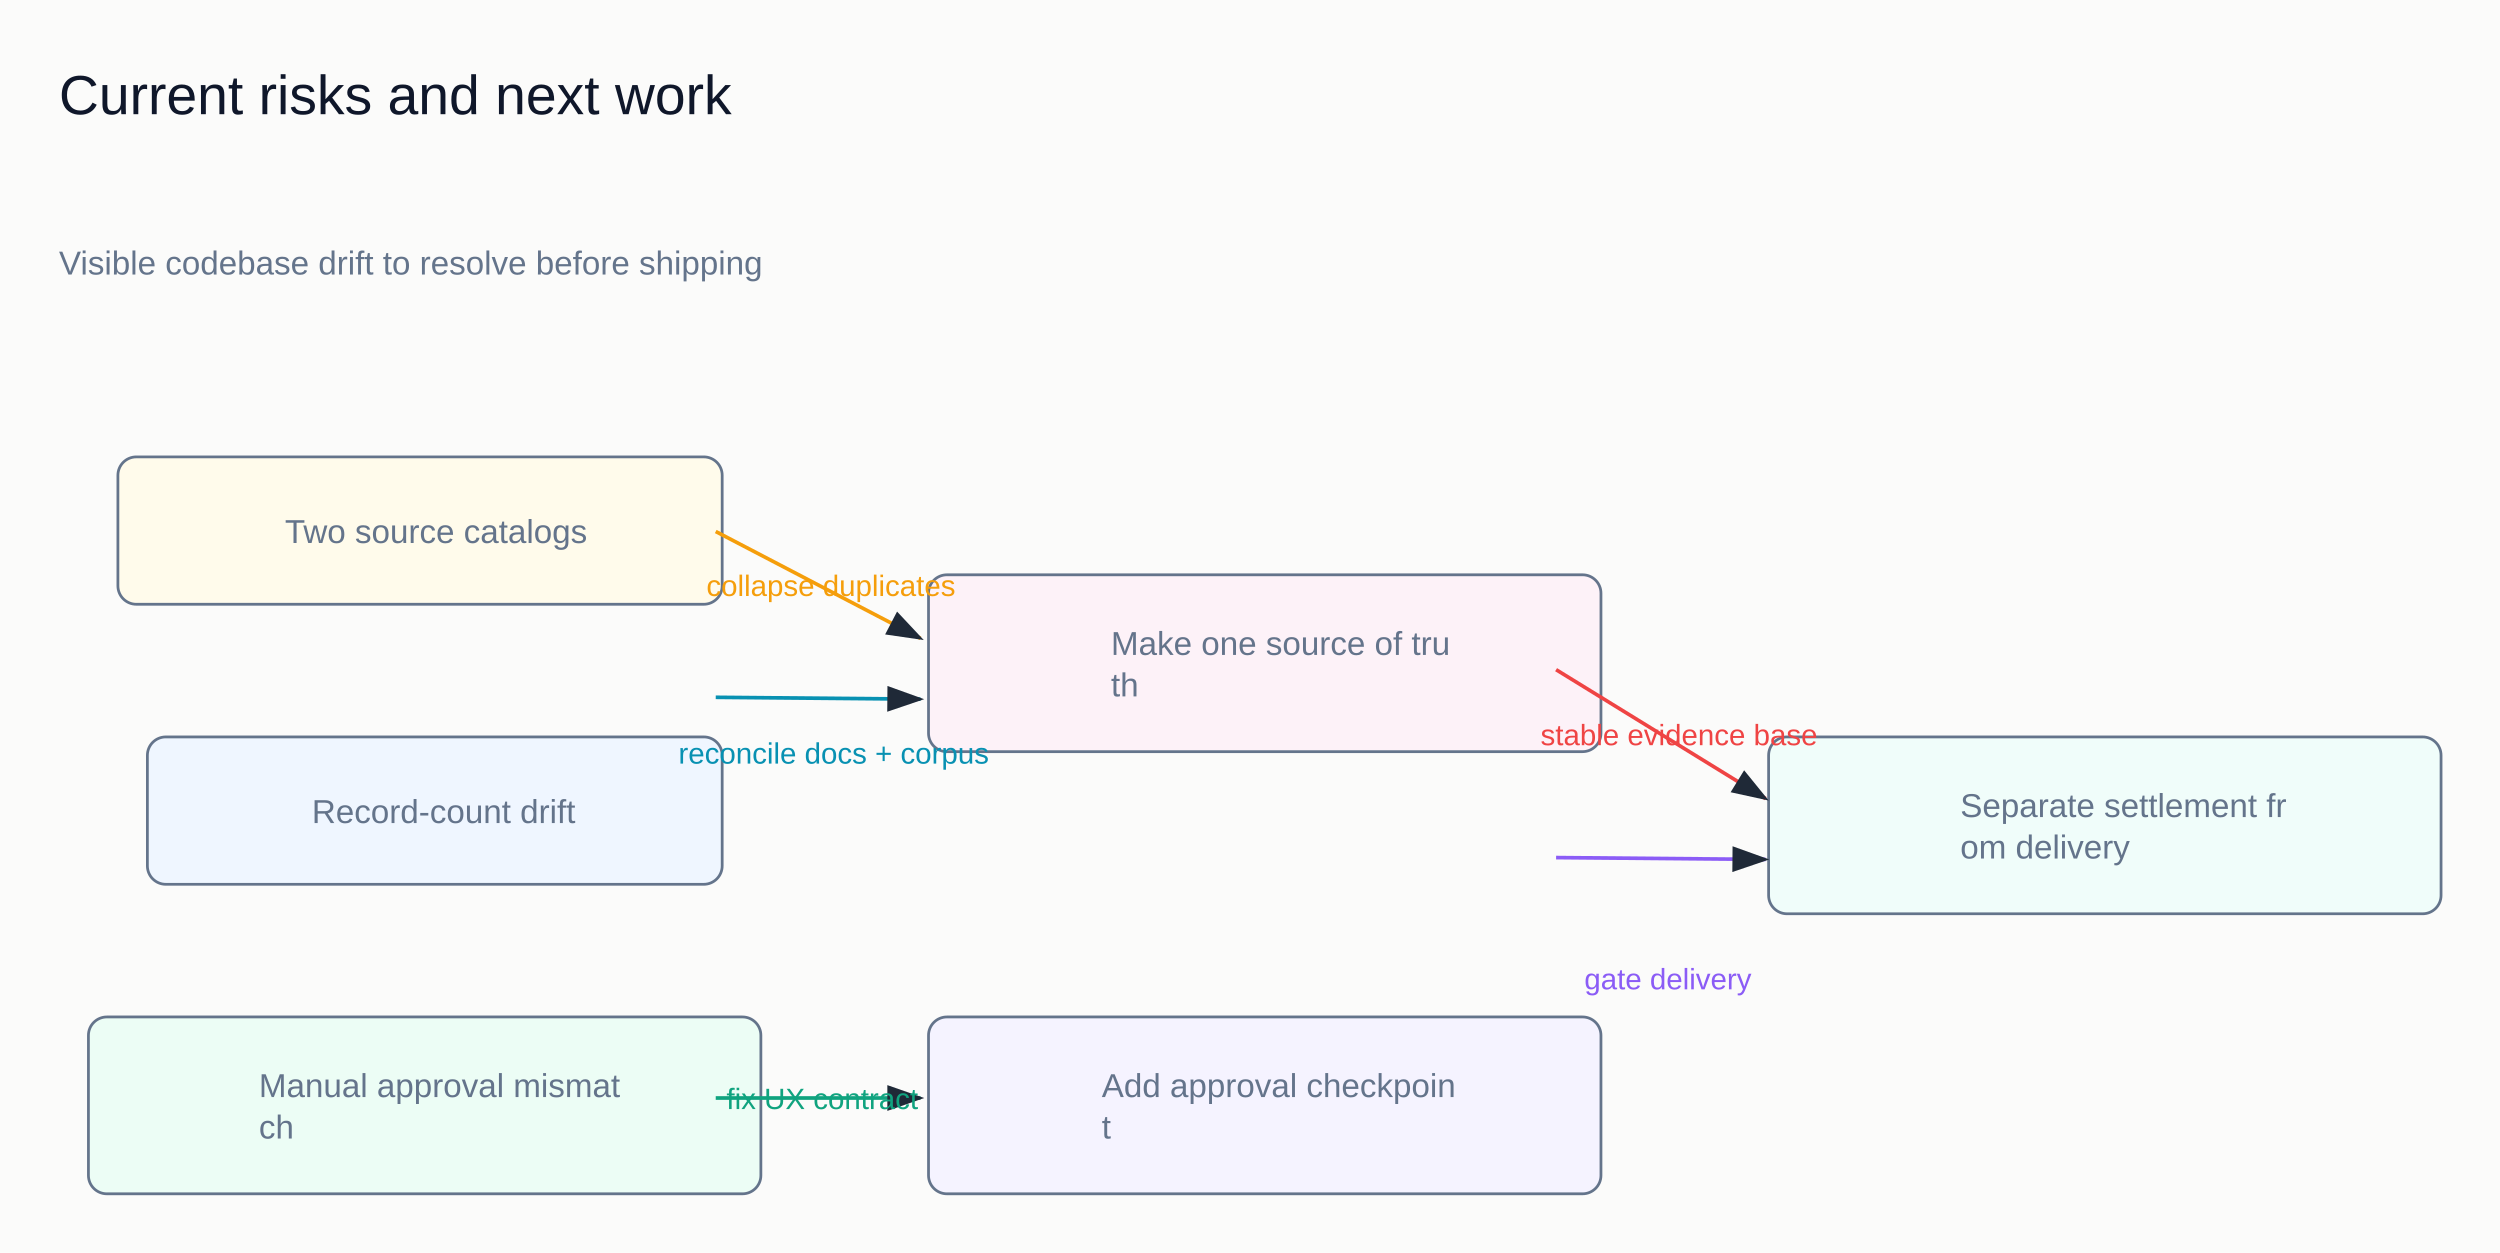
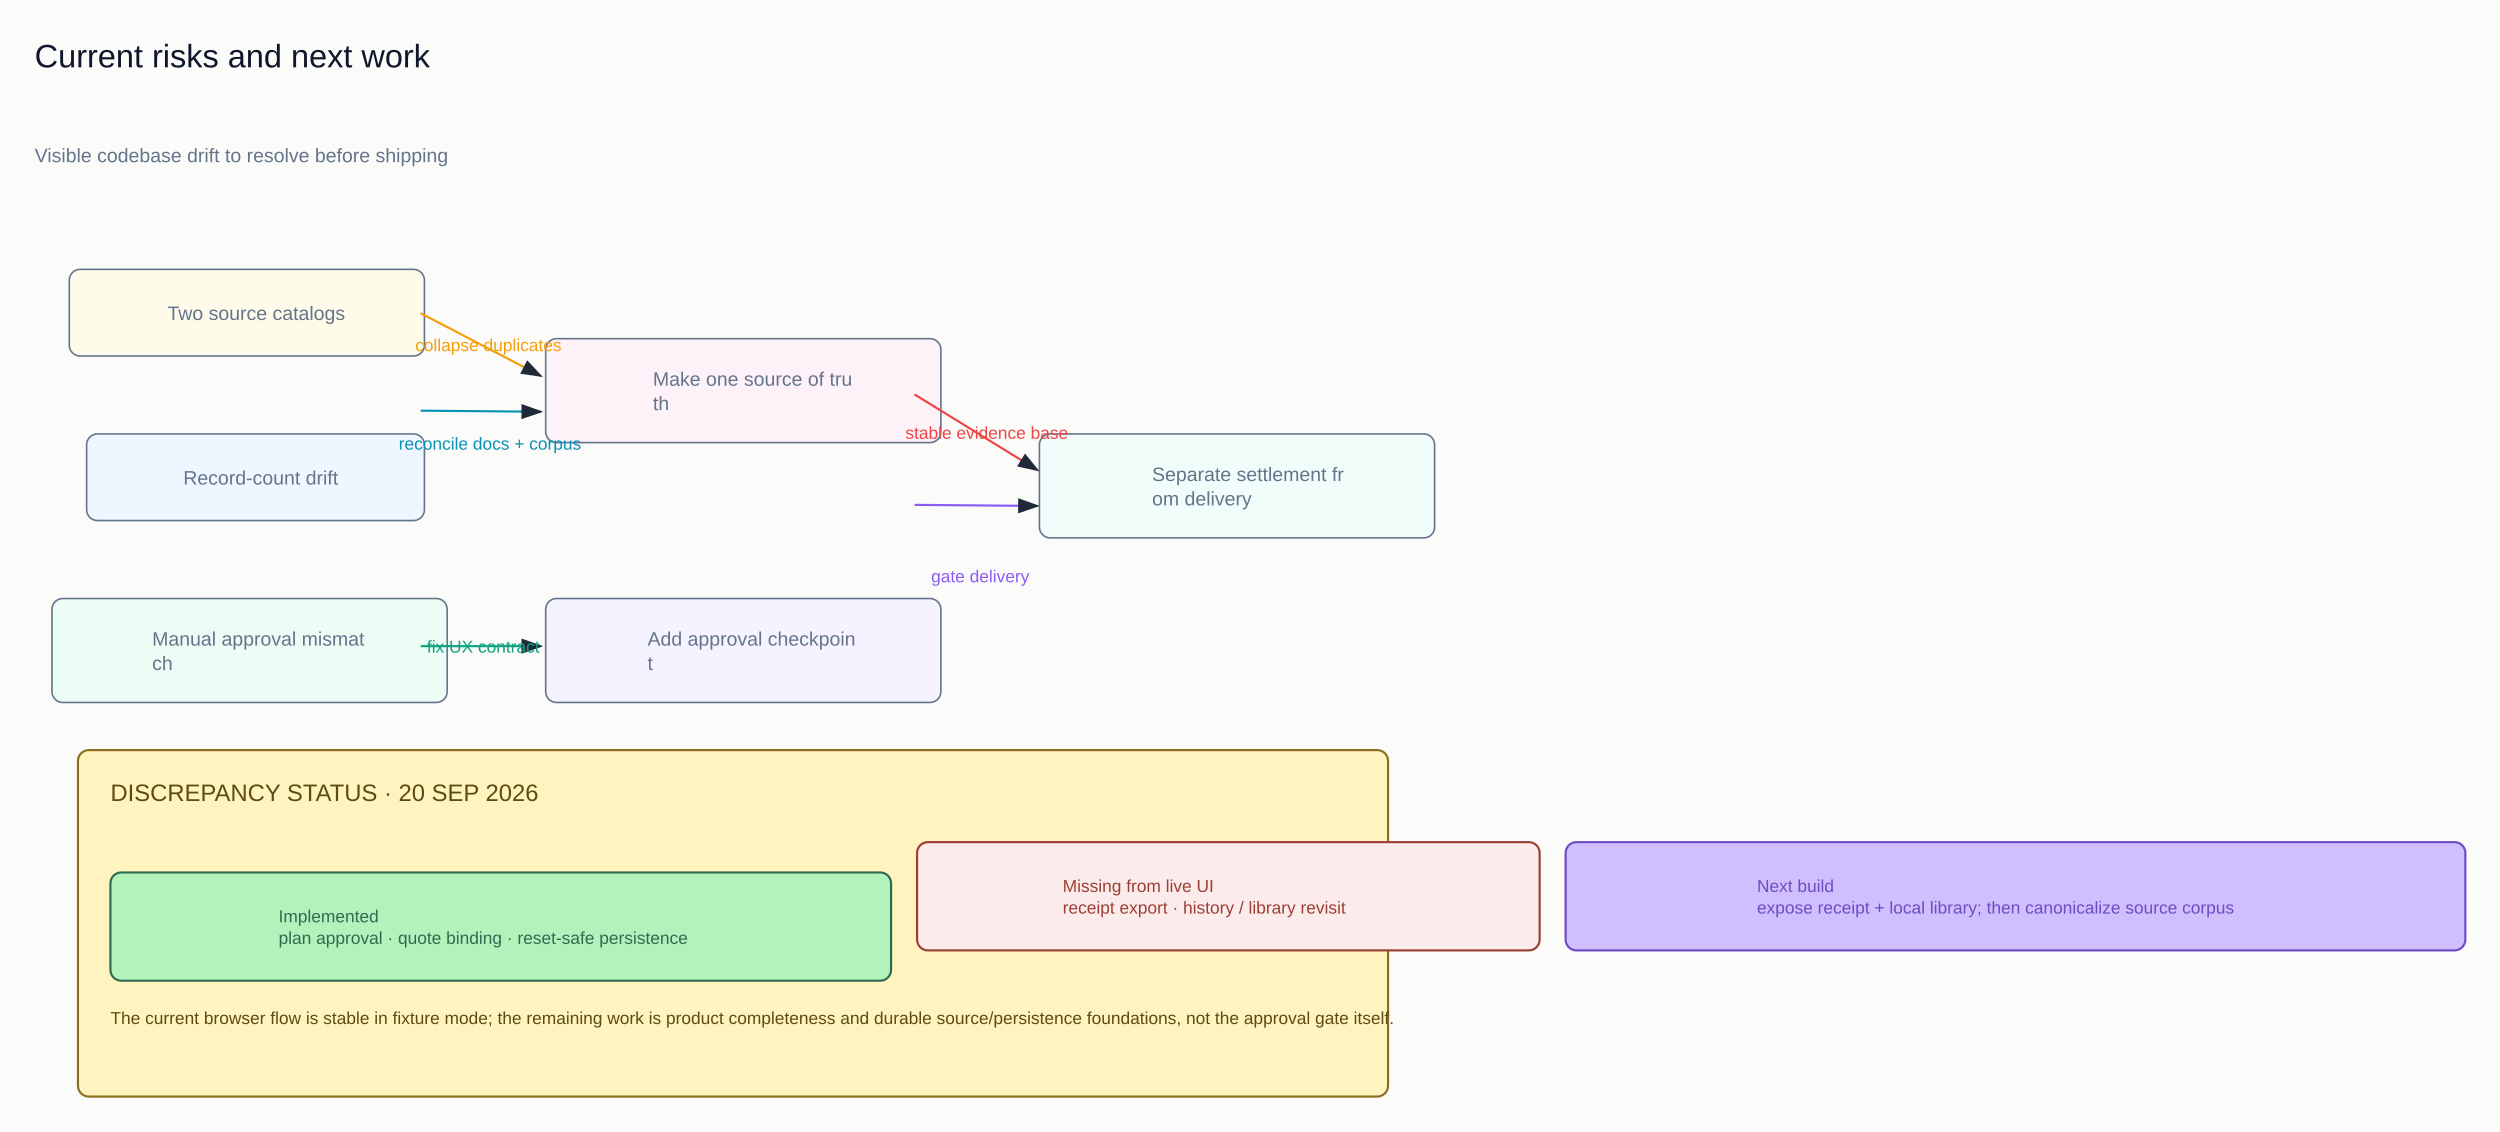
- <svg xmlns="http://www.w3.org/2000/svg" width="1357" height="680" viewBox="-32 -32 1357 680">
+ <svg xmlns="http://www.w3.org/2000/svg" width="2309" height="1045" viewBox="-32 -32.586 2309 1044.586">
  <defs>
    <marker id="arrowhead" markerWidth="10" markerHeight="7" refX="9" refY="3.5" orient="auto">
      <polygon points="0 0, 10 3.5, 0 7" fill="#1f2937" />
    </marker>
  </defs>
-   <rect x="-32" y="-32" width="1357" height="680" fill="#fbfbfa" />
-   <text x="0" y="30" fill="#0f172a" font-family="Virgil, Arial, sans-serif" font-size="30">
+   <rect x="-32" y="-32.586" width="2309" height="1044.586" fill="#fbfbfa" />
+   <text x="0" y="29.414" fill="#0f172a" font-family="Virgil, Arial, sans-serif" font-size="30">
    <tspan x="0" dy="0">Current risks and next work</tspan>
  </text>
  <text x="0" y="117" fill="#64748b" font-family="Virgil, Arial, sans-serif" font-size="18">
    <tspan x="0" dy="0">Visible codebase drift to resolve before shipping</tspan>
  </text>
  <rect x="16" y="520" width="365" height="96" rx="10" fill="#ecfdf5" stroke="#64748b" stroke-width="1.5" opacity="1" />
  <rect x="48" y="368" width="312" height="80" rx="10" fill="#eff6ff" stroke="#64748b" stroke-width="1.5" opacity="1" />
  <rect x="32" y="216" width="328" height="80" rx="10" fill="#fffbeb" stroke="#64748b" stroke-width="1.5" opacity="1" />
  <rect x="472" y="520" width="365" height="96" rx="10" fill="#f5f3ff" stroke="#64748b" stroke-width="1.5" opacity="1" />
  <rect x="472" y="280" width="365" height="96" rx="10" fill="#fdf2f8" stroke="#64748b" stroke-width="1.5" opacity="1" />
  <rect x="928" y="368" width="365" height="96" rx="10" fill="#f0fdfa" stroke="#64748b" stroke-width="1.5" opacity="1" />
  <polyline points="356.5,564 467.645,564" fill="none" stroke="#10a37f" stroke-width="2" opacity="1" marker-end="url(#arrowhead)" />
  <polyline points="356.5,346.5 467.645,347.5" fill="none" stroke="#0891b2" stroke-width="2" opacity="1" marker-end="url(#arrowhead)" />
  <polyline points="356.5,256.5 467.645,314.5" fill="none" stroke="#f59e0b" stroke-width="2" opacity="1" marker-end="url(#arrowhead)" />
  <polyline points="812.645,433.5 926.373,434.5" fill="none" stroke="#8b5cf6" stroke-width="2" opacity="1" marker-end="url(#arrowhead)" />
  <polyline points="812.645,331.5 926.373,401.5" fill="none" stroke="#ef4444" stroke-width="2" opacity="1" marker-end="url(#arrowhead)" />
  <text x="108.522" y="563.5" fill="#64748b" font-family="Virgil, Arial, sans-serif" font-size="18">
    <tspan x="108.522" dy="0">Manual approval mismat</tspan>
    <tspan x="108.522" dy="22.5">ch</tspan>
  </text>
  <text x="137.273" y="414.75" fill="#64748b" font-family="Virgil, Arial, sans-serif" font-size="18">
    <tspan x="137.273" dy="0">Record-count drift</tspan>
  </text>
  <text x="122.655" y="262.75" fill="#64748b" font-family="Virgil, Arial, sans-serif" font-size="18">
    <tspan x="122.655" dy="0">Two source catalogs</tspan>
  </text>
  <text x="566.029" y="563.5" fill="#64748b" font-family="Virgil, Arial, sans-serif" font-size="18">
    <tspan x="566.029" dy="0">Add approval checkpoin</tspan>
    <tspan x="566.029" dy="22.5">t</tspan>
  </text>
  <text x="571.03" y="323.5" fill="#64748b" font-family="Virgil, Arial, sans-serif" font-size="18">
    <tspan x="571.03" dy="0">Make one source of tru</tspan>
    <tspan x="571.03" dy="22.5">th</tspan>
  </text>
  <text x="1032.036" y="411.5" fill="#64748b" font-family="Virgil, Arial, sans-serif" font-size="18">
    <tspan x="1032.036" dy="0">Separate settlement fr</tspan>
    <tspan x="1032.036" dy="22.5">om delivery</tspan>
  </text>
  <text x="362.307" y="570" fill="#10a37f" font-family="Virgil, Arial, sans-serif" font-size="16">
    <tspan x="362.307" dy="0">fix UX contract</tspan>
  </text>
  <text x="336.256" y="382.5" fill="#0891b2" font-family="Virgil, Arial, sans-serif" font-size="16">
    <tspan x="336.256" dy="0">reconcile docs + corpus</tspan>
  </text>
  <text x="351.428" y="291.5" fill="#f59e0b" font-family="Virgil, Arial, sans-serif" font-size="16">
    <tspan x="351.428" dy="0">collapse duplicates</tspan>
  </text>
  <text x="827.974" y="505" fill="#8b5cf6" font-family="Virgil, Arial, sans-serif" font-size="16">
    <tspan x="827.974" dy="0">gate delivery</tspan>
  </text>
  <text x="804.208" y="372.5" fill="#ef4444" font-family="Virgil, Arial, sans-serif" font-size="16">
    <tspan x="804.208" dy="0">stable evidence base</tspan>
  </text>
+   <rect x="40" y="660" width="1210" height="320" rx="10" fill="#fff3bf" stroke="#8b6f1f" stroke-width="2" opacity="1" />
+   <text x="70" y="707" fill="#5d4b12" font-family="Virgil, Arial, sans-serif" font-size="22">
+     <tspan x="70" dy="0">DISCREPANCY STATUS · 20 SEP 2026</tspan>
+   </text>
+   <rect x="70" y="773" width="721" height="100" rx="10" fill="#b2f2bb" stroke="#2f6b4f" stroke-width="2" opacity="1" />
+   <rect x="815" y="745" width="575" height="100" rx="10" fill="#fbeceb" stroke="#9b3e35" stroke-width="2" opacity="1" />
+   <rect x="1414" y="745" width="831" height="100" rx="10" fill="#d0bfff" stroke="#6d4bc1" stroke-width="2" opacity="1" />
+   <text x="70" y="913" fill="#5d4b12" font-family="Virgil, Arial, sans-serif" font-size="16">
+     <tspan x="70" dy="0">The current browser flow is stable in fixture mode; the remaining work is product completeness and durable source/persistence foundations, not the approval gate itself.</tspan>
+   </text>
+   <text x="225.276" y="819" fill="#2f6b4f" font-family="Virgil, Arial, sans-serif" font-size="16">
+     <tspan x="225.276" dy="0">Implemented</tspan>
+     <tspan x="225.276" dy="20">plan approval · quote binding · reset-safe persistence</tspan>
+   </text>
+   <text x="949.492" y="791" fill="#9b3e35" font-family="Virgil, Arial, sans-serif" font-size="16">
+     <tspan x="949.492" dy="0">Missing from live UI</tspan>
+     <tspan x="949.492" dy="20">receipt export · history / library revisit</tspan>
+   </text>
+   <text x="1590.732" y="791" fill="#6d4bc1" font-family="Virgil, Arial, sans-serif" font-size="16">
+     <tspan x="1590.732" dy="0">Next build</tspan>
+     <tspan x="1590.732" dy="20">expose receipt + local library; then canonicalize source corpus</tspan>
+   </text>
</svg>
